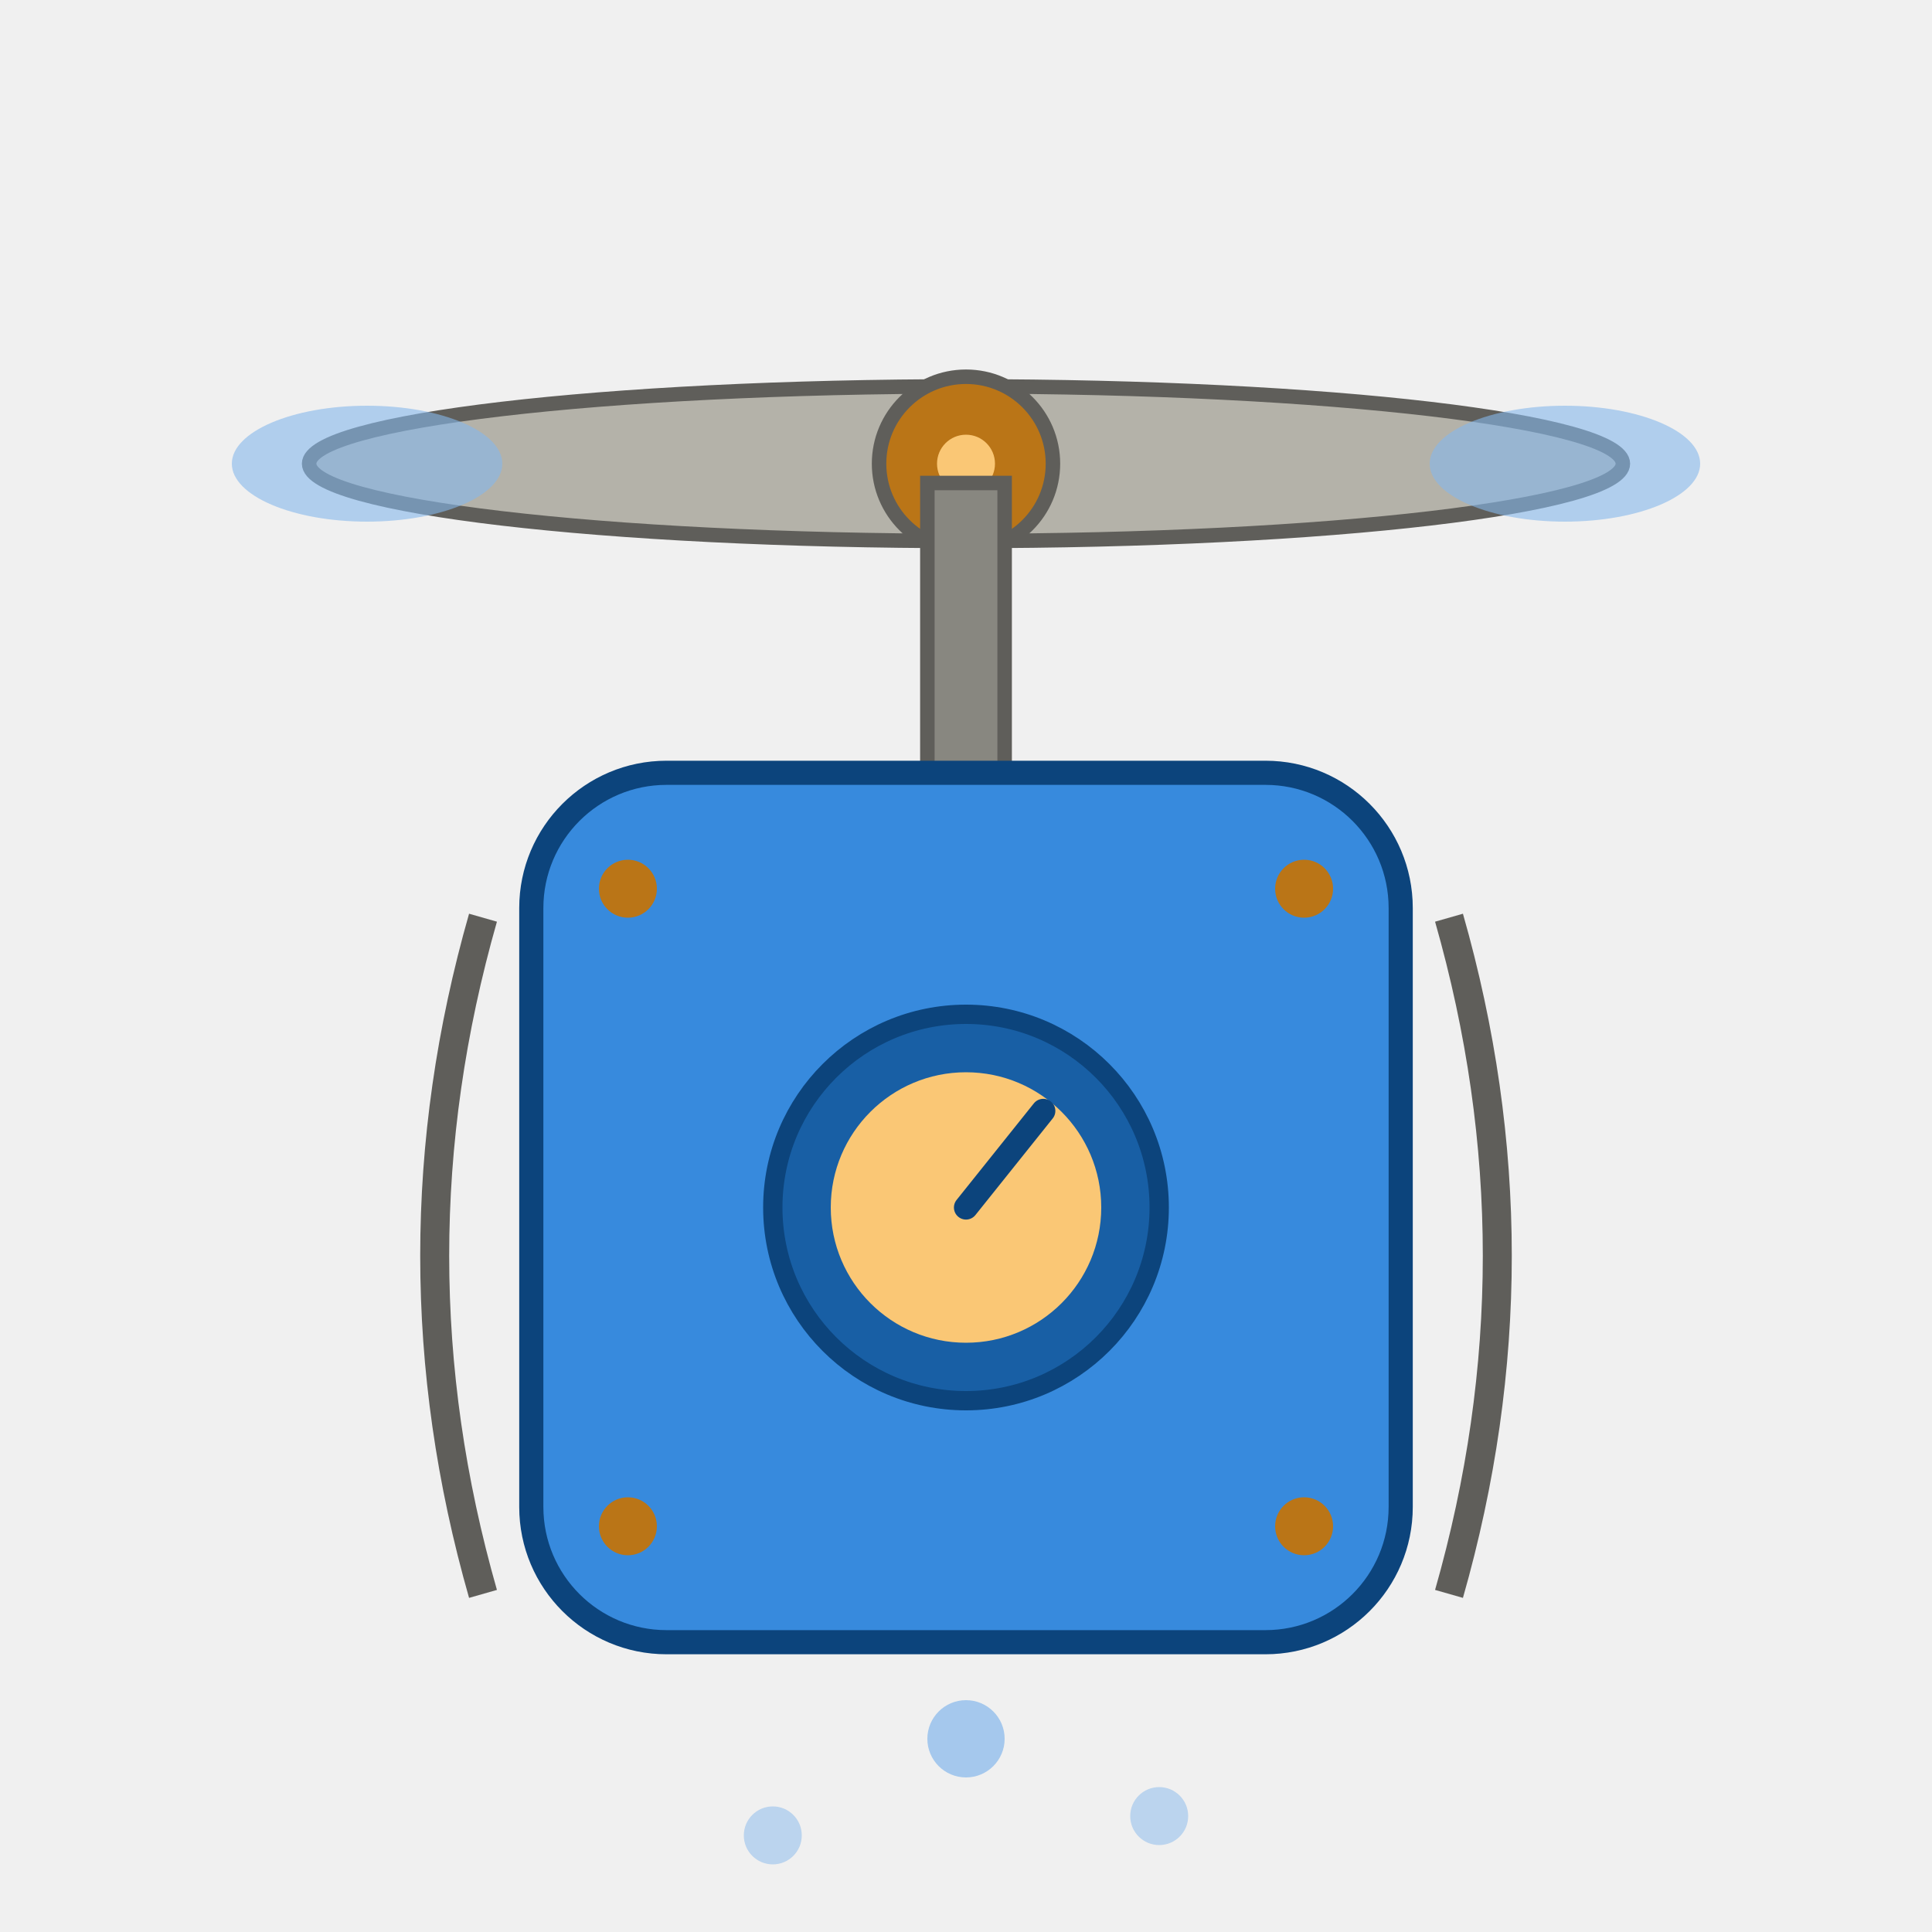
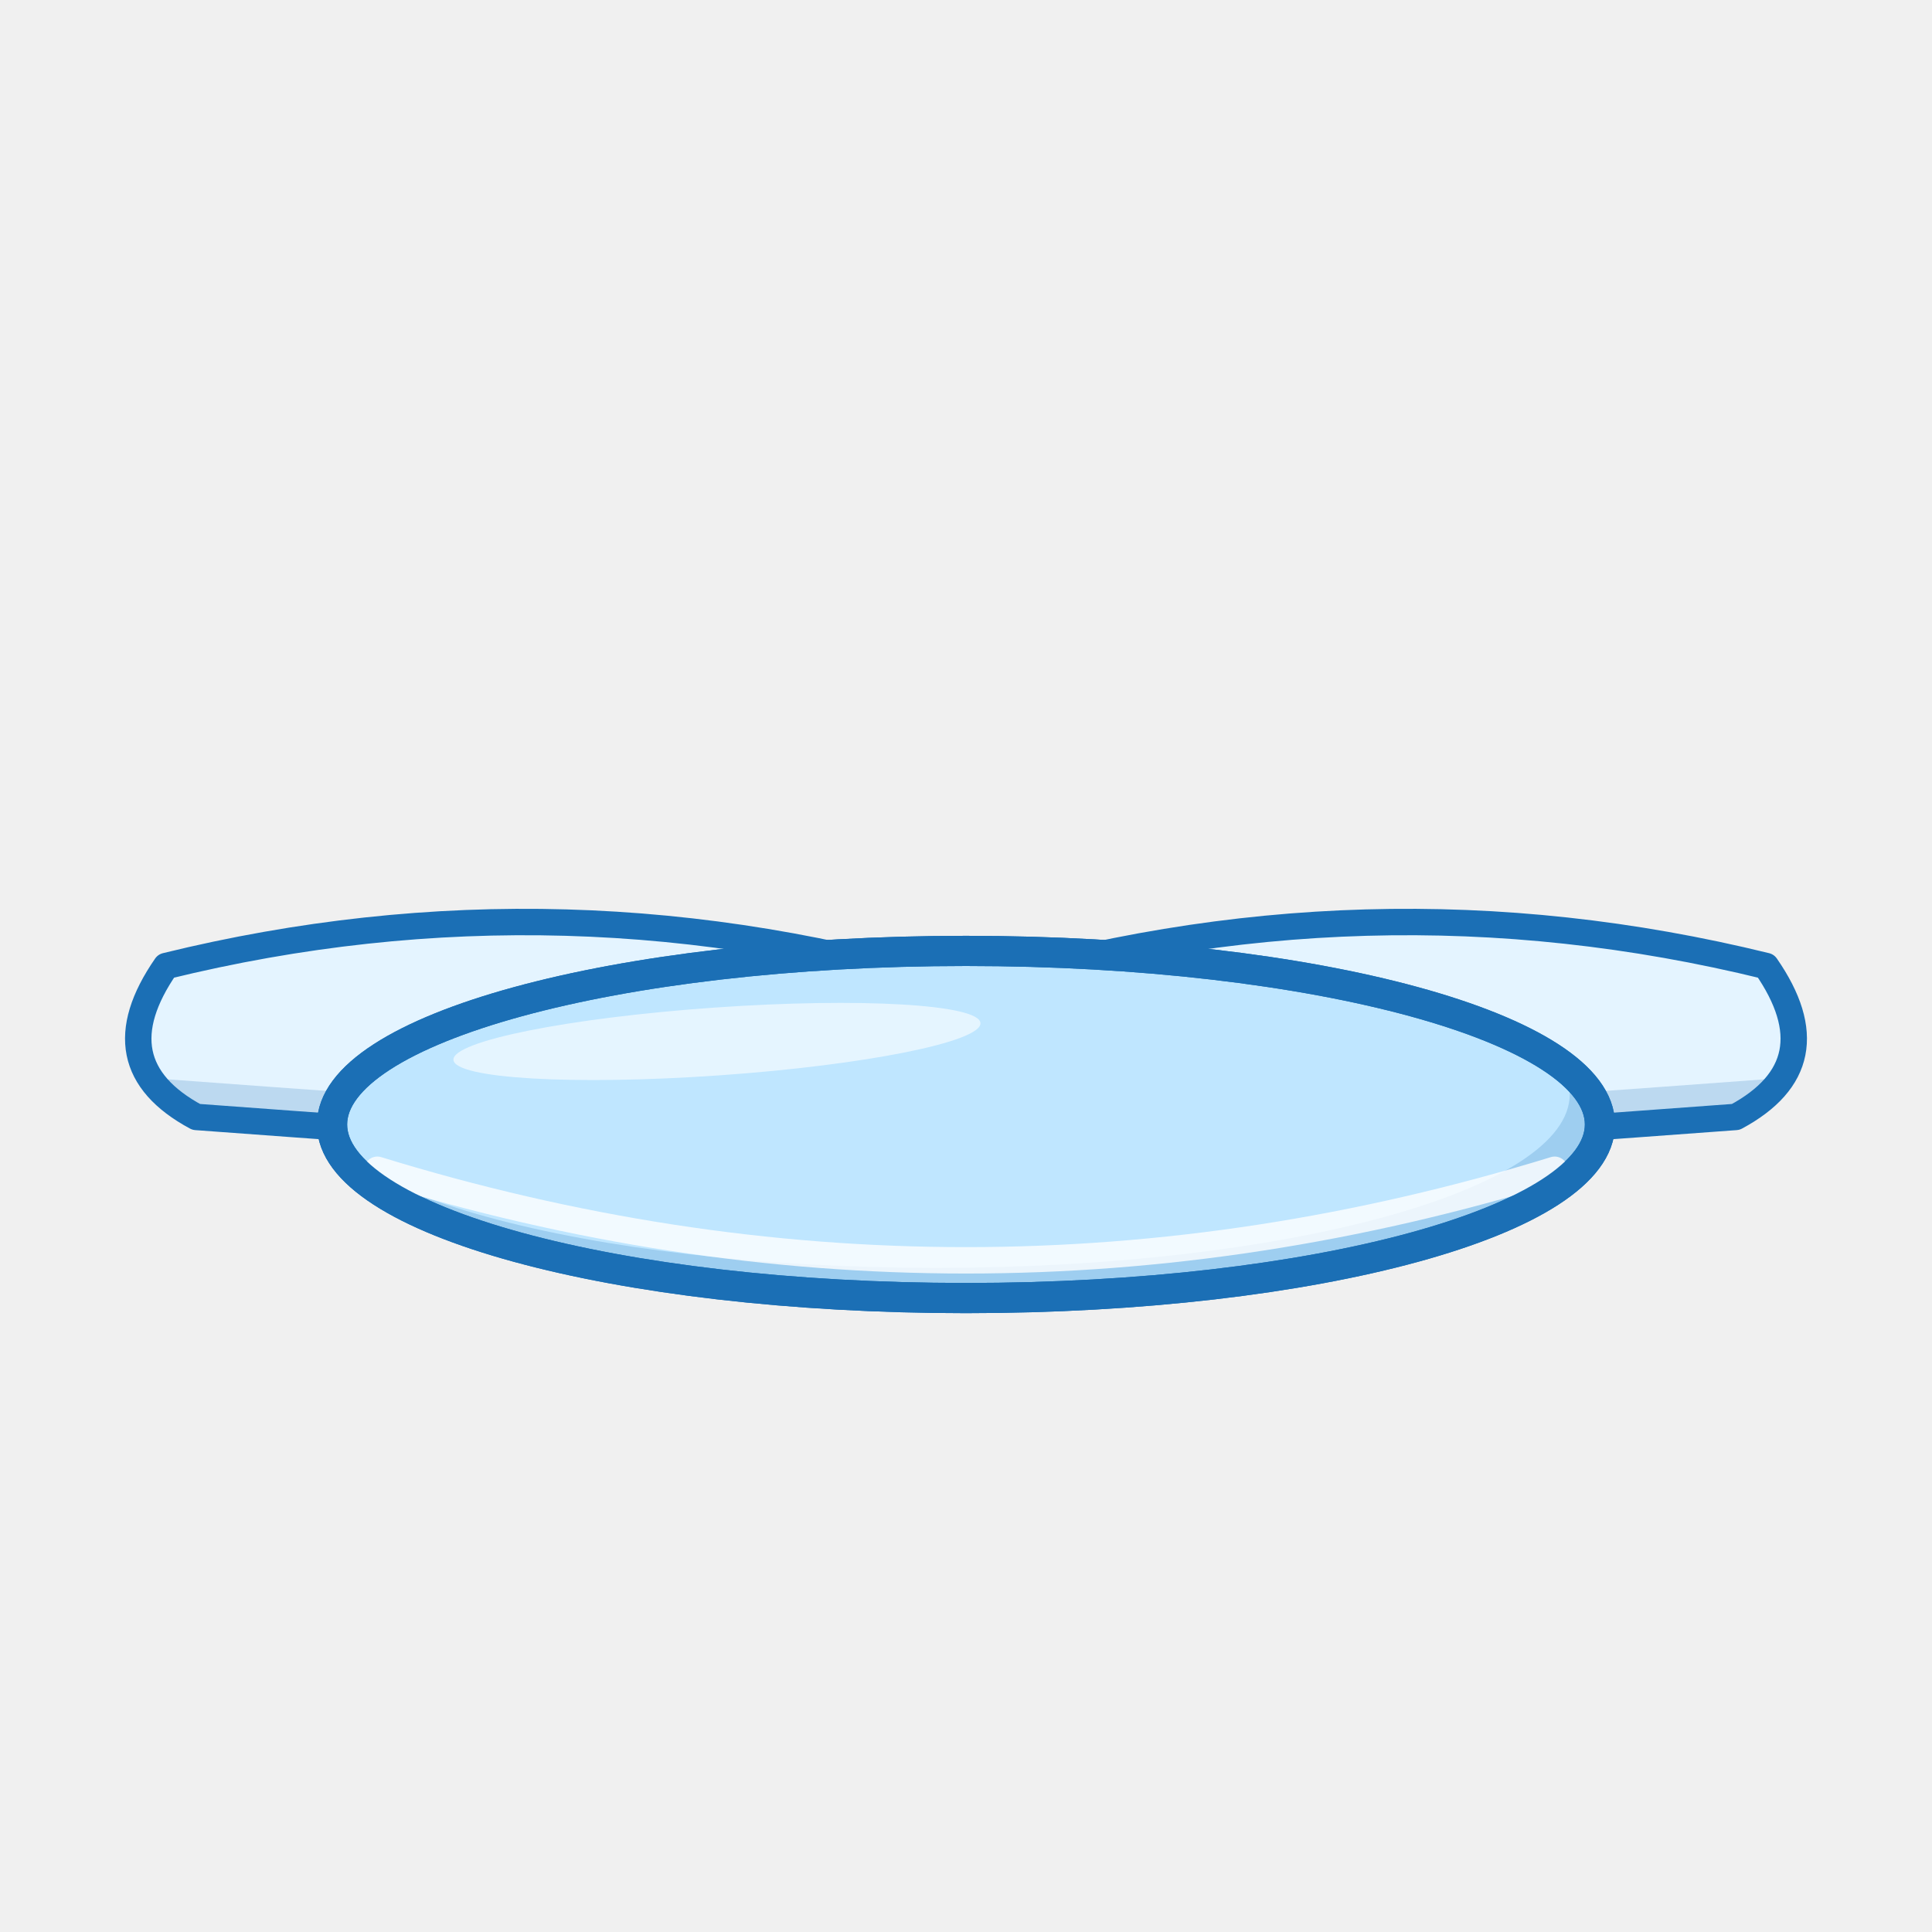
- <svg xmlns="http://www.w3.org/2000/svg" viewBox="0 0 200 200" fill="none">
-   <ellipse cx="100" cy="48" rx="68" ry="8" fill="#B4B2A9" stroke="#5F5E5A" stroke-width="1.5" />
-   <ellipse cx="38" cy="48" rx="14" ry="6" fill="#85B7EB" opacity="0.6" />
-   <ellipse cx="162" cy="48" rx="14" ry="6" fill="#85B7EB" opacity="0.6" />
-   <circle cx="100" cy="48" r="9" fill="#BA7517" stroke="#5F5E5A" stroke-width="1.5" />
-   <circle cx="100" cy="48" r="3" fill="#FAC775" />
-   <rect x="96" y="50" width="8" height="35" fill="#888780" stroke="#5F5E5A" stroke-width="1.5" />
-   <rect x="55" y="80" width="90" height="90" rx="14" fill="#378ADD" stroke="#0C447C" stroke-width="2.5" />
-   <circle cx="65" cy="92" r="3" fill="#BA7517" />
-   <circle cx="135" cy="92" r="3" fill="#BA7517" />
-   <circle cx="65" cy="158" r="3" fill="#BA7517" />
-   <circle cx="135" cy="158" r="3" fill="#BA7517" />
-   <circle cx="100" cy="125" r="20" fill="#185FA5" stroke="#0C447C" stroke-width="2" />
-   <circle cx="100" cy="125" r="14" fill="#FAC775" />
-   <line x1="100" y1="125" x2="108" y2="115" stroke="#0C447C" stroke-width="2.5" stroke-linecap="round" />
-   <path d="M50 95 Q40 130 50 165" stroke="#5F5E5A" stroke-width="3" fill="none" />
-   <path d="M150 95 Q160 130 150 165" stroke="#5F5E5A" stroke-width="3" fill="none" />
-   <circle cx="100" cy="180" r="4" fill="#85B7EB" opacity="0.7" />
-   <circle cx="80" cy="190" r="3" fill="#85B7EB" opacity="0.5" />
-   <circle cx="120" cy="188" r="3" fill="#85B7EB" opacity="0.5" />
+ <svg xmlns="http://www.w3.org/2000/svg" viewBox="0 0 512 512" fill="none">
+   <g transform="translate(0 -142) scale(1)">
+     <clipPath id="c1">
+       <path d="M256 404 Q150 372 44 398 Q26 424 52 438 Q160 446 256 452 Z" />
+     </clipPath>
+     <path d="M256 404 Q150 372 44 398 Q26 424 52 438 Q160 446 256 452 Z" fill="#BCD9F0" />
+     <g clip-path="url(#c1)">
+       <g transform="translate(-8 -10)">
+         <path d="M256 404 Q150 372 44 398 Q26 424 52 438 Q160 446 256 452 Z" fill="#E4F4FF" />
+       </g>
+     </g>
+     <path d="M256 404 Q150 372 44 398 Q26 424 52 438 Q160 446 256 452 Z" fill="none" stroke="#1B6FB5" stroke-width="7" stroke-linecap="round" stroke-linejoin="round" />
+     <g transform="translate(512 0) scale(-1 1)">
+       <clipPath id="c2">
+         <path d="M256 404 Q150 372 44 398 Q26 424 52 438 Q160 446 256 452 Z" />
+       </clipPath>
+       <path d="M256 404 Q150 372 44 398 Q26 424 52 438 Q160 446 256 452 Z" fill="#BCD9F0" />
+       <g clip-path="url(#c2)">
+         <g transform="translate(-8 -10)">
+           <path d="M256 404 Q150 372 44 398 Q26 424 52 438 Q160 446 256 452 Z" fill="#E4F4FF" />
+         </g>
+       </g>
+       <path d="M256 404 Q150 372 44 398 Q26 424 52 438 Q160 446 256 452 Z" fill="none" stroke="#1B6FB5" stroke-width="7" stroke-linecap="round" stroke-linejoin="round" />
+     </g>
+     <clipPath id="c3">
+       <ellipse cx="256" cy="440" rx="168" ry="46" />
+     </clipPath>
+     <ellipse cx="256" cy="440" rx="168" ry="46" fill="#9ECEF0" />
+     <g clip-path="url(#c3)">
+       <g transform="translate(-8 -8)">
+         <ellipse cx="256" cy="440" rx="168" ry="46" fill="#BFE6FF" />
+       </g>
+     </g>
+     <ellipse cx="256" cy="440" rx="168" ry="46" fill="none" stroke="#1B6FB5" stroke-width="8" stroke-linecap="round" stroke-linejoin="round" />
+     <clipPath id="c4">
+       <ellipse cx="256" cy="440" rx="168" ry="46" />
+     </clipPath>
+     <g clip-path="url(#c4)">
+       <path d="M100 452 Q256 500 412 452" fill="none" stroke="#FFFFFF" stroke-width="7" stroke-linecap="round" stroke-linejoin="round" opacity="0.8" />
+       <ellipse cx="190" cy="418" rx="70" ry="9" transform="rotate(-4 190 418)" fill="#FFFFFF" opacity="0.6" />
+     </g>
+     <ellipse cx="256" cy="440" rx="168" ry="46" fill="none" stroke="#1B6FB5" stroke-width="8" stroke-linecap="round" stroke-linejoin="round" />
+   </g>
</svg>
